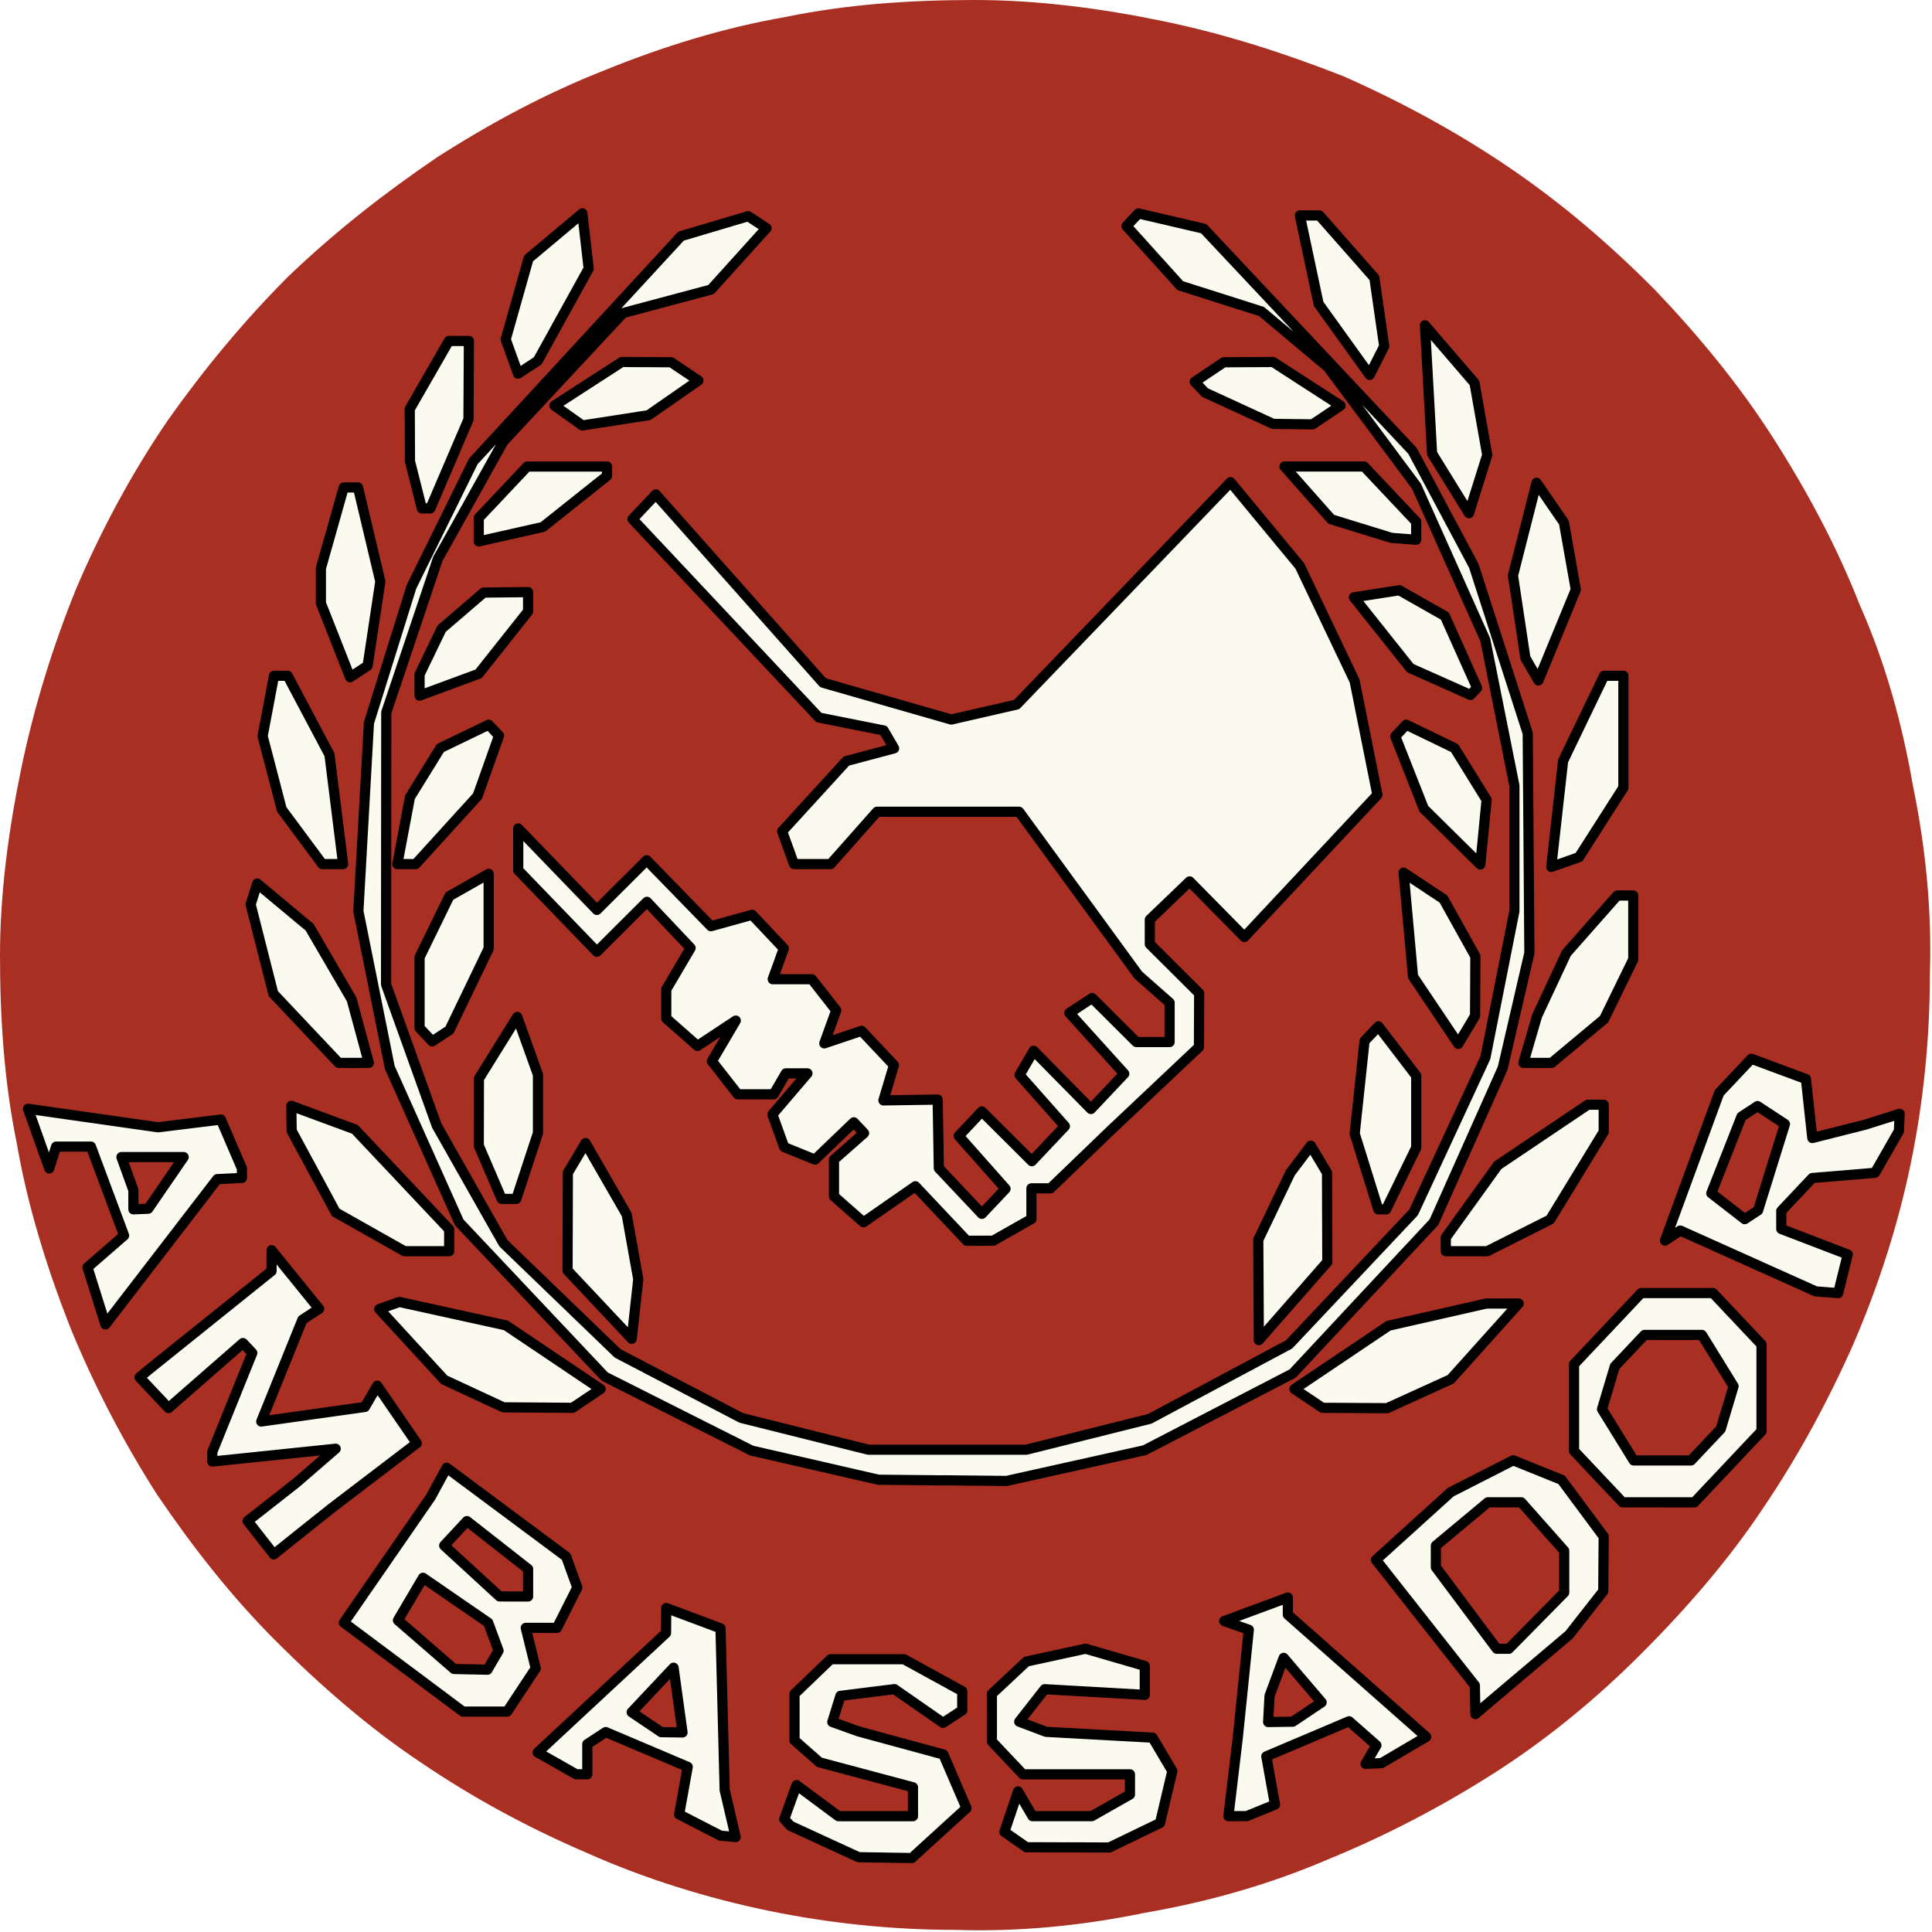
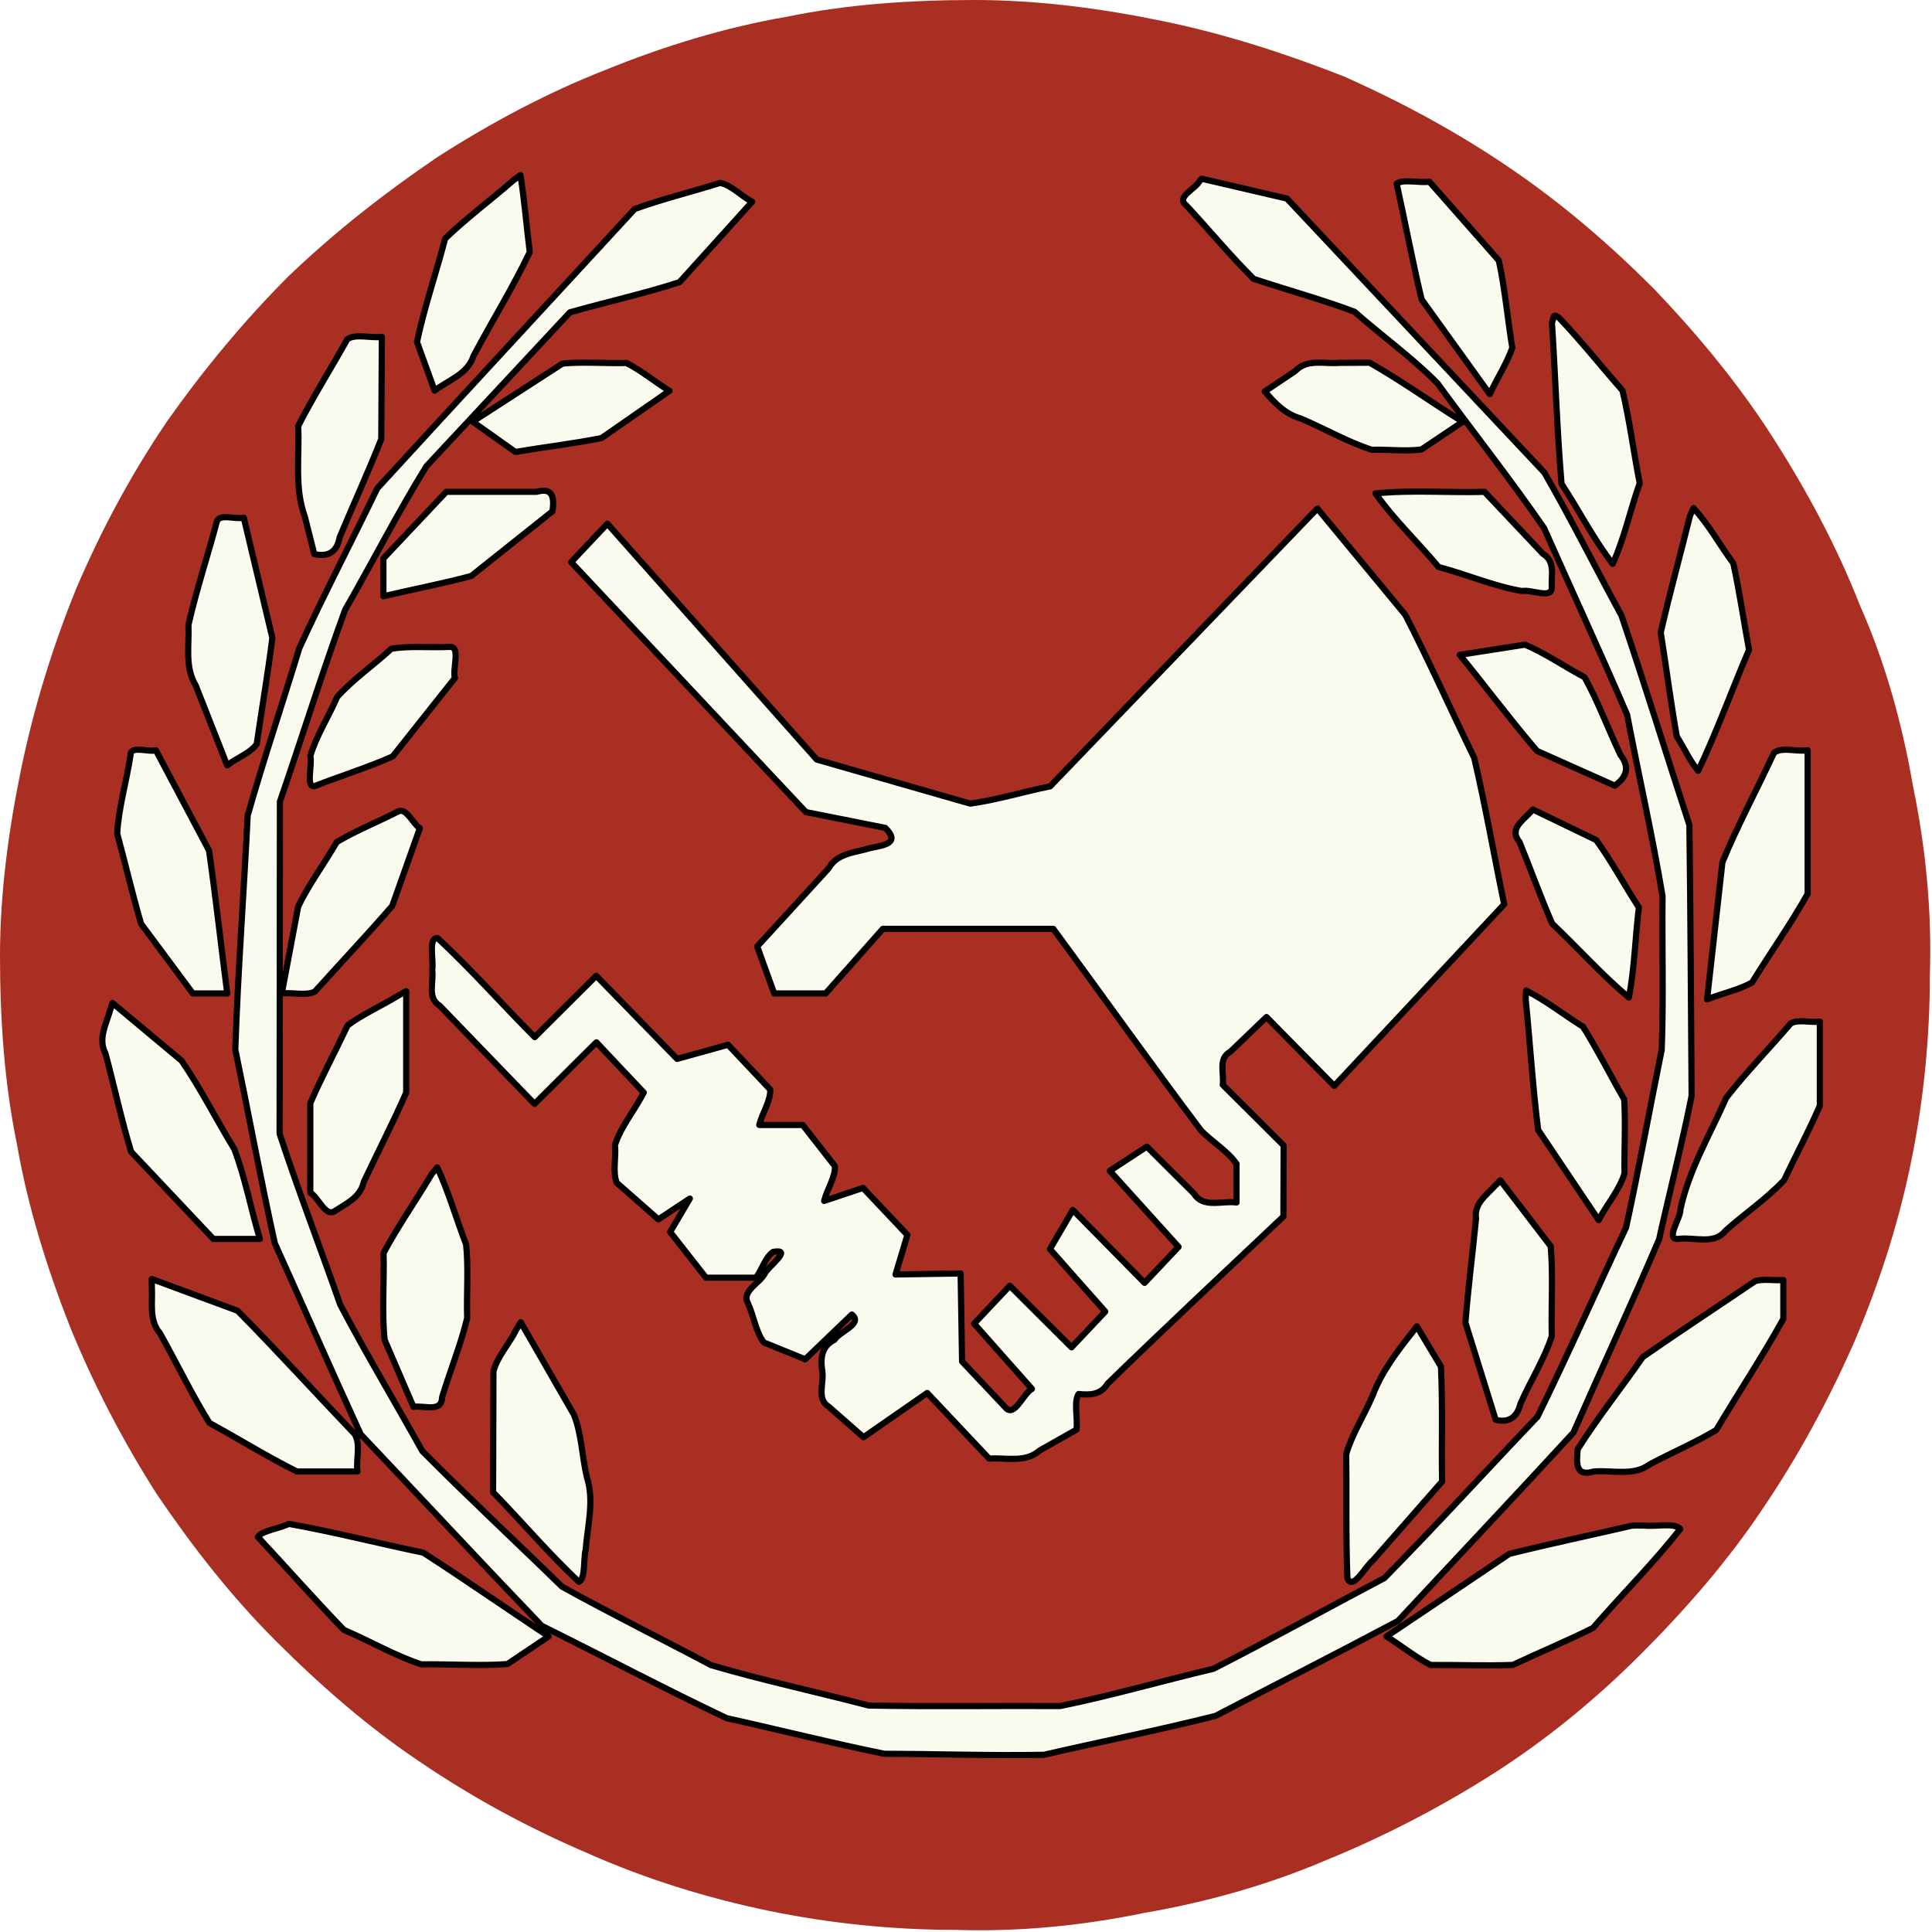
<svg xmlns="http://www.w3.org/2000/svg" version="1.1" width="91" height="91" viewBox="0, 0, 91, 91" xml:space="preserve" fill-rule="evenodd" stroke-linejoin="round" stroke-miterlimit="2" style="clip-rule:evenodd;">
  <filter height="150%" id="dropshadow">
    <feGaussianBlur stdDeviation="2" in="SourceAlpha" />
    <feOffset dx="0" dy="0" result="offsetblur" />
    <feMerge>
      <feMergeNode />
      <feMergeNode in="SourceGraphic" />
    </feMerge>
  </filter>
  <path d="M7.4 70.4 C5.8 67.9 4.4 65.2 3.3 62.5 C2.2 59.7 1.3 56.8 0.8 53.9 C0.2 51 -0 48 0 45 C0 42.1 0.4 39.1 1 36.2 C1.6 33.3 2.5 30.4 3.6 27.7 C4.8 24.9 6.2 22.3 7.9 19.8 C9.6 17.4 11.5 15.1 13.6 13 C15.8 10.9 18.1 9.1 20.6 7.4 C23.1 5.8 25.7 4.4 28.5 3.3 C31.2 2.2 34.1 1.3 37 0.8 C39.9 0.2 42.9 -0 45.9 0 C48.9 0 51.9 0.4 54.8 1 C57.7 1.6 60.5 2.5 63.3 3.6 C66 4.8 68.6 6.2 71.1 7.9 C73.6 9.6 75.8 11.5 77.9 13.6 C80 15.8 81.9 18.1 83.5 20.6 C85.1 23.1 86.5 25.7 87.6 28.5 C88.8 31.2 89.6 34.1 90.1 37 C90.7 39.9 91 42.9 90.9 45.9 C90.9 48.9 90.6 51.9 90 54.8 C89.4 57.7 88.5 60.5 87.3 63.3 C86.1 66 84.7 68.6 83 71.1 C81.4 73.5 79.4 75.8 77.3 77.9 C75.2 80 72.9 81.9 70.4 83.5 C67.9 85.1 65.2 86.5 62.5 87.6 C59.7 88.8 56.8 89.6 53.9 90.1 C51 90.7 48 91 45 90.9 C42.1 90.9 39.1 90.6 36.2 90 C33.3 89.4 30.4 88.5 27.7 87.3 C24.9 86.1 22.3 84.7 19.8 83 C17.4 81.4 15.1 79.4 13 77.3 C10.9 75.2 9.1 72.9 7.4 70.4 z" fill-rule="nonzero" style="fill:#A92F23;" />
-   <path style="fill:#fafaee;fill-opacity:1;stroke:#000000;stroke-width:0.479;stroke-opacity:1" d="m 41.696,87.496 -1.252,-0.019 -1.605,-0.738 -1.605,-0.738 -0.148,-0.157 -0.148,-0.157 0.29,-0.803 0.29,-0.803 0.986,0.732 0.986,0.732 h 1.756 1.756 V 84.864 84.183 L 40.799,83.595 38.598,83.008 38.01,82.491 37.423,81.974 v -1.095 -1.095 l 0.85,-0.816 0.85,-0.816 h 1.729 1.729 l 1.371,0.752 1.371,0.752 v 0.451 0.451 l -0.452,0.296 -0.452,0.296 -1.145,-0.795 -1.145,-0.795 -1.272,0.159 -1.272,0.159 -0.191,0.616 -0.191,0.616 0.62,0.222 0.62,0.222 1.996,0.542 1.996,0.542 0.544,1.265 0.544,1.265 -1.287,1.174 -1.287,1.174 -1.252,-0.019 z m 8.602,-0.481 -1.953,-0.007 -0.518,-0.362 -0.518,-0.362 0.321,-0.953 0.321,-0.953 0.34,0.583 0.34,0.583 h 1.397 1.397 l 0.899,-0.51 0.899,-0.51 V 84.049 83.573 H 50.702 48.179 L 47.449,82.799 46.719,82.025 V 80.904 79.784 l 0.813,-0.761 0.813,-0.761 1.394,-0.303 1.394,-0.303 1.394,0.406 1.394,0.406 v 0.681 0.681 l -2.358,-0.133 -2.358,-0.133 -0.599,0.765 -0.599,0.765 0.633,0.239 0.633,0.239 2.508,0.137 2.508,0.137 0.465,0.786 0.465,0.786 -0.29,1.224 -0.29,1.224 -1.195,0.577 -1.195,0.577 -1.953,-0.007 z m -16.004,-0.519 -0.357,-0.033 -0.974,-0.501 -0.974,-0.501 0.202,-1.12 0.202,-1.12 -1.931,-0.819 -1.931,-0.819 -0.434,0.284 -0.434,0.284 v 0.71 0.71 h -0.263 -0.263 l -0.906,-0.514 -0.906,-0.514 3.023,-2.812 3.023,-2.812 0.005,-0.59 0.005,-0.59 1.278,0.478 1.278,0.478 0.098,3.808 0.098,3.808 0.259,1.109 0.259,1.109 -0.357,-0.033 z m -2.646,-4.902 0.5,0.007 -0.211,-1.525 -0.211,-1.525 -0.987,1.049 -0.987,1.049 0.697,0.469 0.697,0.469 0.5,0.007 z m 26.645,3.95 h -0.432 l 0.22,-1.848 0.22,-1.848 0.26,-2.542 0.26,-2.542 -0.579,-0.205 -0.579,-0.205 1.498,-0.554 1.498,-0.554 v 0.403 0.403 l 3.258,2.878 3.258,2.878 -1.051,0.619 -1.051,0.619 -0.376,0.017 -0.376,0.017 0.255,-0.437 0.255,-0.437 -0.643,-0.566 -0.643,-0.566 -1.95,0.827 -1.95,0.827 0.205,1.136 0.205,1.136 -0.666,0.271 -0.666,0.271 H 58.294 Z m 2.019,-4.443 0.581,-0.007 0.679,-0.455 0.679,-0.455 -0.894,-1.048 -0.894,-1.048 -0.333,0.895 -0.333,0.895 -0.033,0.616 -0.033,0.616 0.581,-0.007 z M 22.847,80.617 h -1.045 l -2.803,-2.094 -2.803,-2.094 2.045,-2.957 2.045,-2.957 0.376,-0.691 0.376,-0.691 2.814,2.093 2.814,2.093 0.263,0.728 0.263,0.728 -0.479,0.95 -0.479,0.95 h -0.735 -0.735 l 0.235,0.954 0.235,0.954 -0.672,1.017 -0.672,1.017 z m -0.673,-1.989 0.786,0.018 0.261,-0.448 0.261,-0.448 -0.244,-0.66 -0.244,-0.66 -1.535,-1.057 -1.535,-1.057 -0.59,1.001 -0.59,1.001 1.322,1.147 1.322,1.147 0.786,0.018 z m 2.029,-3.432 h 0.671 v -0.647 -0.647 l -1.44,-1.129 -1.44,-1.129 -0.536,0.577 -0.536,0.577 1.304,1.198 1.304,1.198 z m 47.497,3.671 -2.208,1.869 -0.012,-0.675 -0.012,-0.675 -2.33,-2.957 -2.33,-2.957 1.761,-1.595 1.761,-1.595 1.472,-0.75 1.472,-0.75 1.14,0.46 1.14,0.46 0.991,1.335 0.991,1.335 -0.01,1.289 -0.01,1.289 -0.803,1.024 -0.803,1.024 -2.208,1.869 z m -0.916,-1.207 h 0.284 l 1.304,-1.324 1.304,-1.324 v -0.985 -0.985 l -1.011,-1.141 -1.011,-1.141 h -0.786 -0.786 l -1.225,1.021 -1.225,1.021 v 0.509 0.509 l 1.433,1.919 1.433,1.919 z m -56.511,-5.55 -1.378,1.103 -0.616,-0.786 -0.616,-0.786 1.144,-0.897 1.144,-0.897 0.93,-0.805 0.93,-0.805 -2.905,0.302 -2.905,0.302 v -0.23 -0.23 l 0.941,-2.328 0.941,-2.328 -0.22,-0.233 -0.22,-0.233 -1.753,1.532 -1.753,1.532 -0.683,-0.724 -0.683,-0.724 0.205,-0.171 0.205,-0.171 2.905,-2.333 2.905,-2.333 v -0.491 -0.491 l 1.12,1.381 1.12,1.381 -0.394,0.258 -0.394,0.258 -0.969,2.396 -0.969,2.396 2.441,-0.343 2.441,-0.343 0.291,-0.5 0.291,-0.5 0.931,1.355 0.931,1.355 -1.991,1.518 -1.991,1.518 z m 63.843,-1.349 H 76.422 L 75.281,69.551 74.14,68.342 v -2.043 -2.043 l 1.58,-1.675 1.58,-1.675 h 1.694 1.694 l 1.141,1.21 1.141,1.21 v 2.043 2.043 l -1.58,1.675 -1.58,1.675 z m 0.185,-1.971 h 1.35 l 0.7,-0.742 0.7,-0.742 0.301,-1.007 0.301,-1.007 -0.746,-1.208 -0.746,-1.208 H 78.81 77.46 l -0.7,0.742 -0.7,0.742 -0.301,1.007 -0.301,1.007 0.746,1.208 0.746,1.208 z m -33.906,0.938 -3.021,-0.031 -2.988,-0.687 -2.988,-0.687 -3.459,-1.742 -3.459,-1.742 -3.426,-3.632 -3.426,-3.632 -1.635,-3.65 -1.635,-3.65 -0.739,-3.679 -0.739,-3.679 0.249,-4.435 0.249,-4.435 1.001,-3.203 1.001,-3.203 1.458,-2.957 1.458,-2.957 4.89,-5.302 4.89,-5.302 1.583,-0.47 1.583,-0.47 0.43,0.282 0.43,0.282 -1.306,1.446 -1.306,1.446 -2.071,0.553 -2.071,0.553 -2.82,3.025 -2.82,3.025 -1.543,2.766 -1.543,2.766 -1.214,3.615 -1.214,3.615 -0.005,6.406 -0.005,6.406 1.193,3.322 1.193,3.322 1.57,2.772 1.57,2.772 2.692,2.595 2.692,2.595 2.91,1.519 2.91,1.519 2.996,0.749 2.996,0.749 h 3.718 3.718 l 2.906,-0.727 2.906,-0.727 3.281,-1.752 3.281,-1.752 2.933,-3.11 2.933,-3.11 1.691,-3.644 1.691,-3.644 0.683,-3.45 0.683,-3.45 v -2.957 -2.957 l -0.686,-3.435 -0.686,-3.435 -1.619,-3.614 -1.619,-3.614 -2.088,-2.806 -2.088,-2.806 -1.563,-1.311 -1.563,-1.311 -1.913,-0.608 -1.913,-0.608 -1.267,-1.403 -1.267,-1.403 0.281,-0.298 0.281,-0.298 1.538,0.358 1.538,0.358 4.917,5.233 4.917,5.233 1.445,2.71 1.445,2.71 1.269,3.942 1.269,3.942 0.039,5.174 0.039,5.174 -0.628,2.71 -0.628,2.71 -1.619,3.629 -1.619,3.629 -3.327,3.565 -3.327,3.565 -3.486,1.806 -3.486,1.806 -3.253,0.724 -3.253,0.724 -3.021,-0.031 z m -19.056,-3.429 -1.627,-0.012 -1.394,-0.648 -1.394,-0.648 -1.531,-1.666 -1.531,-1.666 0.475,-0.168 0.475,-0.168 2.509,0.552 2.509,0.552 2.229,1.499 2.229,1.499 -0.66,0.443 -0.66,0.443 z m 38.475,0.019 -1.525,-0.007 -0.66,-0.443 -0.66,-0.443 2.216,-1.49 2.216,-1.49 2.301,-0.523 2.301,-0.523 h 0.765 0.765 l -1.602,1.784 -1.602,1.784 -1.496,0.68 -1.496,0.68 -1.525,-0.007 z m -33.905,-4.661 -0.154,1.401 -1.511,-1.607 -1.511,-1.607 0.007,-2.303 0.007,-2.303 0.417,-0.699 0.417,-0.699 0.969,1.684 0.969,1.684 0.272,1.524 0.272,1.524 z m 30.998,-0.375 -1.614,1.841 -0.013,-2.365 -0.013,-2.365 0.755,-1.577 0.755,-1.577 0.482,-0.639 0.482,-0.639 0.382,0.639 0.382,0.639 0.007,2.102 0.007,2.102 -1.614,1.841 z M 7.6,58.961 4.966,62.382 4.543,61.037 4.121,59.693 l 0.862,-0.749 0.862,-0.749 -0.781,-2.094 -0.781,-2.094 H 3.463 2.643 l -0.162,0.514 -0.162,0.514 -0.5,-1.405 -0.5,-1.405 3.063,0.436 3.063,0.436 1.48,-0.182 1.48,-0.182 0.495,1.152 0.495,1.152 v 0.223 0.223 l -0.581,0.028 -0.581,0.028 z m -0.968,-2.014 0.349,-0.015 0.835,-1.216 0.835,-1.216 H 7.185 5.719 l 0.282,0.779 0.282,0.779 v 0.452 0.452 l 0.349,-0.015 z m 79.422,3.919 -0.527,-0.039 -3.192,-1.433 -3.192,-1.433 -0.36,0.236 -0.36,0.236 1.277,-3.48 1.277,-3.48 0.757,-0.802 0.757,-0.802 1.285,0.477 1.285,0.477 0.151,1.39 0.151,1.39 1.243,-0.314 1.243,-0.314 0.813,-0.256 0.813,-0.256 -0.016,0.403 -0.016,0.403 -0.564,0.986 -0.564,0.986 -0.581,0.049 -0.581,0.049 -0.896,0.074 -0.896,0.074 -0.73,0.774 -0.73,0.774 v 0.426 0.426 l 1.565,0.6 1.565,0.6 -0.225,0.91 -0.225,0.91 -0.527,-0.039 z m -3.561,-3.648 0.314,-0.206 0.633,-2.034 0.633,-2.034 -0.645,-0.423 -0.645,-0.423 -0.378,0.248 -0.378,0.248 -0.711,1.805 -0.711,1.805 0.787,0.61 0.787,0.61 z m -62.389,1.716 h -1.053 l -1.619,-0.914 -1.619,-0.914 -1.038,-1.92 -1.038,-1.92 -0.008,-0.59 -0.008,-0.59 1.498,0.554 1.498,0.554 2.22,2.354 2.22,2.354 v 0.516 0.516 z m 48.97,0 h -0.975 v -0.323 -0.323 l 1.223,-1.7 1.223,-1.7 2.122,-1.427 2.122,-1.427 h 0.374 0.374 v 0.641 0.641 l -1.262,2.064 -1.262,2.064 -1.48,0.745 -1.48,0.745 z M 46.158,58.441 H 45.536 L 44.325,57.158 43.115,55.875 41.894,56.723 40.672,57.572 39.977,56.961 39.282,56.349 v -0.865 -0.865 l 0.708,-0.623 0.708,-0.623 -0.241,-0.255 -0.241,-0.255 -0.915,0.878 -0.915,0.878 -0.725,-0.295 -0.725,-0.295 -0.278,-0.769 -0.278,-0.769 0.826,-0.967 0.826,-0.967 h -0.509 -0.509 l -0.287,0.493 -0.287,0.493 h -0.845 -0.845 l -0.61,-0.779 -0.61,-0.779 0.563,-0.957 0.563,-0.957 -0.902,0.597 -0.902,0.597 -0.735,-0.647 -0.735,-0.647 v -0.686 -0.686 l 0.573,-0.973 0.573,-0.973 -1.027,-1.088 -1.027,-1.088 -1.18,1.176 -1.18,1.176 -1.852,-1.918 -1.852,-1.918 V 40.008 39.022 l 1.852,1.918 1.852,1.918 1.174,-1.17 1.174,-1.17 1.512,1.554 1.512,1.554 0.97,-0.269 0.97,-0.269 0.747,0.792 0.747,0.792 -0.262,0.725 -0.262,0.725 h 0.922 0.922 l 0.574,0.733 0.574,0.733 -0.281,0.778 -0.281,0.778 0.878,-0.295 0.878,-0.295 0.762,0.808 0.762,0.808 -0.248,0.83 -0.248,0.83 1.278,-0.019 1.278,-0.019 0.027,1.616 0.027,1.616 1.014,1.075 1.014,1.075 0.557,-0.59 0.557,-0.59 -1.103,-1.245 -1.103,-1.245 0.545,-0.578 0.545,-0.578 1.178,1.173 1.178,1.173 0.778,-0.824 0.778,-0.824 -1.068,-1.206 -1.068,-1.206 0.332,-0.57 0.332,-0.57 1.35,1.371 1.35,1.371 0.784,-0.831 0.784,-0.831 -1.293,-1.431 -1.293,-1.431 0.537,-0.352 0.537,-0.352 1.041,1.037 1.041,1.037 h 0.783 0.783 V 48.153 47.227 l -0.737,-0.649 -0.737,-0.649 -2.807,-3.847 -2.807,-3.847 h -3.347 -3.347 l -1.092,1.232 -1.092,1.232 h -0.863 -0.863 l -0.279,-0.772 -0.279,-0.772 1.512,-1.654 1.512,-1.654 1.125,-0.299 1.125,-0.299 -0.246,-0.422 -0.246,-0.422 -1.526,-0.304 -1.526,-0.304 -4.389,-4.673 -4.389,-4.673 0.549,-0.582 0.549,-0.582 3.938,4.435 3.938,4.435 3.02,0.867 3.02,0.867 1.54,-0.353 1.54,-0.353 5.037,-5.237 5.037,-5.237 1.63,1.971 1.63,1.971 1.292,2.71 1.292,2.71 0.537,2.683 0.537,2.683 -3.133,3.347 -3.133,3.347 -1.289,-1.309 -1.289,-1.309 -0.938,0.9 -0.938,0.9 v 0.577 0.577 l 1.162,1.157 1.162,1.157 -0.005,1.269 -0.005,1.269 -2.089,1.971 -2.089,1.971 -1.407,1.355 -1.407,1.355 h -0.449 -0.449 v 0.722 0.722 l -0.899,0.51 -0.899,0.51 z m 18.944,-1.478 h -0.184 l -0.555,-1.783 -0.555,-1.783 0.232,-2.183 0.232,-2.183 0.327,-0.345 0.327,-0.345 0.89,1.163 0.89,1.163 v 1.695 1.695 l -0.709,1.454 -0.709,1.454 z M 23.974,56.47 h -0.345 l -0.539,-1.255 -0.539,-1.255 0.003,-1.578 0.003,-1.578 0.903,-1.453 0.903,-1.453 0.488,1.361 0.488,1.361 v 1.373 1.373 l -0.51,1.552 -0.51,1.552 z m -7.312,-6.406 h -0.711 l -1.539,-1.631 -1.539,-1.631 -0.534,-2.101 -0.534,-2.101 0.155,-0.492 0.155,-0.492 1.234,1.029 1.234,1.029 0.99,1.699 0.99,1.699 0.405,1.496 0.405,1.496 z m 55.758,0 h -0.666 l 0.323,-1.109 0.323,-1.109 0.691,-1.478 0.691,-1.478 1.196,-1.355 1.196,-1.355 h 0.378 0.378 v 1.503 1.503 l -0.688,1.41 -0.688,1.41 -1.234,1.029 -1.234,1.029 z m -51.657,-1.279 -0.407,0.266 -0.297,-0.315 -0.297,-0.315 v -1.667 -1.667 l 0.702,-1.439 0.702,-1.439 0.925,-0.525 0.925,-0.525 v 1.762 1.762 l -0.923,1.918 -0.923,1.918 z m 48.32,-0.277 -0.395,0.662 -1.066,-1.587 -1.066,-1.587 -0.222,-2.447 -0.222,-2.447 0.939,0.622 0.939,0.622 0.751,1.349 0.751,1.349 -0.007,1.402 -0.007,1.402 -0.395,0.662 z M 15.673,40.7 H 15.182 L 14.225,39.411 13.269,38.122 12.82,36.397 12.37,34.672 12.638,33.251 12.906,31.83 h 0.321 0.321 l 0.985,1.858 0.985,1.858 0.322,2.577 0.322,2.577 z m 3.475,0 h -0.432 l 0.297,-1.576 0.297,-1.576 0.715,-1.157 0.715,-1.157 1.139,-0.55 1.139,-0.55 0.243,0.258 0.243,0.258 -0.506,1.424 -0.506,1.424 -1.457,1.602 -1.457,1.602 z m 50.725,-1.503 -0.148,1.524 -1.33,-1.313 -1.33,-1.313 -0.673,-1.707 -0.673,-1.707 0.258,-0.273 0.258,-0.273 1.139,0.55 1.139,0.55 0.754,1.22 0.754,1.22 z m 3.846,1.408 -0.653,0.228 0.279,-2.497 0.279,-2.497 0.965,-2.005 0.965,-2.005 h 0.455 0.455 v 2.637 2.637 l -1.046,1.636 -1.046,1.636 z M 21.152,32.251 19.762,32.765 V 32.265 31.765 l 0.519,-1.076 0.519,-1.076 0.991,-0.851 0.991,-0.851 1.046,-0.011 1.046,-0.011 v 0.455 0.455 l -1.166,1.47 -1.166,1.47 z m 48.264,0.317 -0.156,0.165 -1.417,-0.632 -1.417,-0.632 -1.327,-1.667 -1.327,-1.667 1.07,-0.167 1.07,-0.167 1.072,0.608 1.072,0.608 0.758,1.693 0.758,1.693 z M 16.902,31.63 16.489,31.901 15.802,30.157 15.114,28.412 v -0.821 -0.821 l 0.538,-1.905 0.538,-1.905 h 0.336 0.336 l 0.526,2.214 0.526,2.214 -0.299,1.985 -0.299,1.985 z m 56.441,-1.72 -0.88,2.139 -0.307,-0.526 -0.307,-0.526 -0.293,-1.945 -0.293,-1.945 0.555,-2.184 0.555,-2.184 0.645,0.936 0.645,0.936 0.28,1.581 0.28,1.581 z m -49.282,-4.748 -1.511,0.34 v -0.554 -0.554 l 1.141,-1.21 1.141,-1.21 h 1.88 1.88 v 0.221 0.221 l -1.511,1.203 -1.511,1.203 z m 42.062,0.217 -0.581,-0.044 -1.42,-0.438 -1.42,-0.438 -1.101,-1.243 -1.101,-1.243 h 1.877 1.877 l 1.225,1.299 1.225,1.299 v 0.426 0.426 z M 20.071,23.946 h -0.201 l -0.28,-1.109 -0.28,-1.109 -0.005,-1.232 -0.005,-1.232 0.921,-1.602 0.921,-1.602 h 0.472 0.472 l -0.01,1.848 -0.01,1.848 -0.897,2.094 -0.897,2.094 h -0.201 z m 49.549,-1.145 -0.431,1.372 -0.868,-1.405 -0.868,-1.405 -0.168,-3.02 -0.168,-3.02 1.167,1.357 1.167,1.357 0.3,1.696 0.3,1.696 z m -40.63,-3.003 -1.56,0.242 -0.659,-0.468 -0.659,-0.468 1.588,-1.027 1.588,-1.027 1.162,0.006 1.162,0.006 0.642,0.431 0.642,0.431 -1.174,0.816 -1.174,0.816 z m 31.904,0.179 -0.93,-0.012 -1.605,-0.738 -1.605,-0.738 -0.24,-0.255 -0.24,-0.255 0.684,-0.458 0.684,-0.458 1.162,-0.006 1.162,-0.006 1.588,1.027 1.588,1.027 -0.659,0.442 -0.659,0.442 -0.93,-0.012 z m -36.029,-2.678 -0.463,0.303 -0.292,-0.807 -0.292,-0.807 0.539,-1.908 0.539,-1.908 1.267,-1.062 1.267,-1.062 0.149,1.302 0.149,1.302 -1.2,2.171 -1.2,2.171 z m 39.992,-0.316 -0.344,0.675 -1.202,-1.671 -1.202,-1.671 -0.442,-2.084 -0.442,-2.084 h 0.461 0.461 l 1.294,1.469 1.294,1.469 0.232,1.611 0.232,1.611 z" id="path21291" />
+   <path style="fill:#fafaee;stroke:#000000;stroke-width:0.291" d="m 24.176,8.496 c -1.056,0.924 -2.216,1.78 -3.209,2.744 -0.424,1.622 -0.985,3.248 -1.326,4.867 0.277,0.764 0.554,1.527 0.83,2.291 0.654,-0.501 1.554,-0.77 1.827,-1.622 0.869,-1.636 1.867,-3.248 2.654,-4.901 -0.152,-1.209 -0.248,-2.425 -0.438,-3.629 -0.113,0.083 -0.225,0.167 -0.338,0.25 z m 32.328,0.025 c -0.185,0.385 -1.141,0.758 -0.632,1.15 1.064,1.144 2.076,2.367 3.173,3.461 1.579,0.53 3.208,0.967 4.756,1.553 1.285,1.135 2.701,2.147 3.901,3.362 1.665,2.283 3.428,4.508 5.028,6.829 1.297,2.931 2.65,5.844 3.91,8.787 0.543,2.85 1.191,5.689 1.668,8.545 -0.026,2.412 0.052,4.835 -0.039,7.24 -0.567,2.788 -1.073,5.596 -1.679,8.371 -1.401,2.964 -2.73,5.978 -4.173,8.914 -2.41,2.524 -4.768,5.117 -7.211,7.597 -2.686,1.416 -5.349,2.894 -8.05,4.272 -2.409,0.568 -4.802,1.266 -7.22,1.755 -3.006,-0.016 -6.021,0.032 -9.022,-0.024 C 38.445,79.683 35.931,79.151 33.489,78.429 31.155,77.189 28.777,76.011 26.471,74.733 24.285,72.6 22.039,70.514 19.892,68.35 18.613,66.047 17.252,63.782 16.026,61.454 15.087,58.767 14.055,56.096 13.17,53.4 c 0.004,-5.214 0.008,-10.428 0.014,-15.642 1.037,-3.008 1.983,-6.056 3.074,-9.04 1.289,-2.243 2.473,-4.561 3.826,-6.757 2.252,-2.416 4.505,-4.833 6.758,-7.248 1.714,-0.488 3.489,-0.877 5.166,-1.424 1.141,-1.262 2.282,-2.524 3.422,-3.787 C 34.919,9.248 34.449,8.708 33.916,8.615 32.582,9.037 31.194,9.372 29.893,9.846 25.856,14.233 21.797,18.605 17.771,23 c -1.211,2.516 -2.514,4.995 -3.673,7.531 -0.798,2.63 -1.683,5.243 -2.432,7.882 -0.182,3.671 -0.458,7.349 -0.584,11.016 0.631,3.041 1.191,6.105 1.863,9.132 1.353,2.995 2.672,6.012 4.043,8.995 2.846,3.004 5.669,6.04 8.531,9.023 2.903,1.439 5.779,2.955 8.699,4.347 2.48,0.55 4.951,1.176 7.436,1.68 2.504,0.006 5.016,0.092 7.515,0.048 2.692,-0.623 5.415,-1.159 8.089,-1.835 2.86,-1.493 5.745,-2.954 8.589,-4.47 2.751,-2.959 5.532,-5.898 8.262,-8.871 1.338,-3.038 2.737,-6.056 4.038,-9.107 0.498,-2.253 1.082,-4.496 1.531,-6.755 C 79.641,47.364 79.631,43.107 79.572,38.859 78.5,35.573 77.481,32.264 76.373,28.992 75.153,26.754 74.01,24.462 72.742,22.259 68.7,17.957 64.657,13.655 60.615,9.352 59.278,9.04 57.94,8.726 56.602,8.418 l -0.069,0.073 z m 9.326,0.34 c 0.384,1.745 0.715,3.514 1.131,5.244 1.071,1.486 2.138,2.974 3.209,4.459 0.337,-0.731 0.803,-1.439 1.062,-2.184 -0.227,-1.363 -0.343,-2.775 -0.635,-4.109 -1.091,-1.237 -2.181,-2.475 -3.271,-3.713 -0.467,0.07 -1.278,-0.138 -1.54,0.098 0.015,0.068 0.029,0.137 0.044,0.205 z m 7.27,6.352 c 0.161,2.522 0.24,5.07 0.451,7.576 0.819,1.245 1.499,2.593 2.41,3.77 0.551,-1.213 0.825,-2.542 1.271,-3.799 -0.284,-1.45 -0.473,-2.945 -0.811,-4.369 -0.997,-1.125 -1.936,-2.322 -2.97,-3.403 -0.305,-0.257 -0.26,-0.053 -0.353,0.225 z m -56.746,0.775 c -0.759,1.362 -1.608,2.701 -2.309,4.08 0.069,1.427 -0.187,2.895 0.313,4.267 0.148,0.588 0.298,1.176 0.445,1.764 0.672,0.15 1.075,-0.112 1.197,-0.796 0.646,-1.543 1.346,-3.075 1.959,-4.624 0.011,-1.605 0.018,-3.211 0.027,-4.816 -0.508,0.083 -1.252,-0.169 -1.633,0.125 z m 10.145,1.135 c -1.413,0.911 -2.823,1.826 -4.234,2.738 0.67,0.475 1.34,0.95 2.01,1.426 1.349,-0.227 2.726,-0.389 4.059,-0.654 1.066,-0.742 2.133,-1.482 3.199,-2.223 -0.682,-0.42 -1.326,-0.959 -2.027,-1.312 -0.997,0.025 -2.028,-0.064 -3.006,0.025 z m 36.582,-0.031 c -0.711,0.06 -1.522,-0.206 -2.07,0.383 -0.479,0.321 -0.958,0.643 -1.437,0.962 0.471,0.554 0.969,1.071 1.691,1.275 1.121,0.469 2.205,1.108 3.349,1.473 0.775,-0.021 1.587,0.084 2.339,-0.015 0.648,-0.434 1.294,-0.87 1.943,-1.303 -1.466,-0.911 -2.896,-1.937 -4.381,-2.783 -0.478,0.003 -0.956,0.005 -1.434,0.008 z m -42.135,6.152 c -0.962,1.021 -1.924,2.041 -2.887,3.061 0,0.594 0,1.187 0,1.781 1.376,-0.327 2.781,-0.591 4.139,-0.957 1.275,-1.014 2.549,-2.03 3.824,-3.045 0.091,-0.647 0.026,-1.138 -0.75,-0.918 -1.417,0 -2.835,0 -4.252,0 l -0.069,0.072 z m 43.842,-0.004 c 0.874,1.239 1.996,2.298 2.969,3.465 1.315,0.349 2.592,0.901 3.928,1.134 0.434,-0.092 1.402,0.394 1.406,-0.163 -0.032,-0.571 0.177,-1.237 -0.411,-1.586 -0.919,-0.975 -1.838,-1.95 -2.759,-2.923 -1.707,0.048 -3.438,-0.097 -5.133,0.074 z m 14.812,1.057 c -0.453,1.832 -0.957,3.661 -1.377,5.496 0.259,1.628 0.47,3.272 0.756,4.891 0.337,0.54 0.603,1.129 1.006,1.625 0.888,-1.859 1.585,-3.81 2.398,-5.705 -0.253,-1.356 -0.45,-2.736 -0.742,-4.076 -0.64,-0.852 -1.146,-1.815 -1.875,-2.594 -0.055,0.121 -0.111,0.242 -0.166,0.363 z m -17.744,-0.143 c -4.13,4.295 -8.26,8.589 -12.391,12.883 -1.256,0.254 -2.515,0.643 -3.768,0.814 -2.409,-0.692 -4.819,-1.384 -7.228,-2.076 -3.288,-3.702 -6.575,-7.404 -9.861,-11.107 -0.568,0.603 -1.137,1.206 -1.705,1.809 3.686,3.924 7.371,7.849 11.057,11.773 1.245,0.248 2.491,0.496 3.736,0.744 0.711,0.7 -0.004,0.812 -0.676,0.943 -0.719,0.229 -1.58,0.226 -1.99,0.964 -1.123,1.225 -2.242,2.454 -3.365,3.679 0.27,0.737 0.537,1.474 0.801,2.213 0.807,0 1.615,0 2.422,0 0.898,-1.015 1.797,-2.029 2.695,-3.043 2.676,0 5.353,0 8.029,0 2.328,3.163 4.605,6.373 6.966,9.506 0.527,0.534 1.257,0.972 1.663,1.559 0,0.608 0,1.216 0,1.824 -0.687,-0.097 -1.575,0.29 -2.007,-0.423 -0.739,-0.736 -1.479,-1.471 -2.217,-2.208 -0.581,0.38 -1.162,0.759 -1.742,1.141 1.078,1.194 2.157,2.387 3.236,3.58 -0.534,0.564 -1.067,1.129 -1.6,1.695 -1.128,-1.144 -2.255,-2.288 -3.381,-3.434 -0.36,0.614 -0.718,1.229 -1.076,1.844 0.866,0.984 1.736,1.963 2.605,2.943 -0.529,0.561 -1.058,1.123 -1.588,1.684 -0.969,-0.967 -1.939,-1.932 -2.908,-2.898 -0.559,0.595 -1.12,1.188 -1.68,1.783 0.906,1.026 1.816,2.048 2.723,3.074 -0.413,0.217 -0.827,1.365 -1.241,0.881 -0.684,-0.725 -1.367,-1.449 -2.05,-2.174 -0.022,-1.382 -0.046,-2.763 -0.068,-4.145 -1.022,0.016 -2.044,0.03 -3.066,0.047 0.185,-0.621 0.373,-1.241 0.559,-1.861 -0.697,-0.739 -1.393,-1.478 -2.092,-2.215 -0.61,0.204 -1.22,0.409 -1.83,0.613 0.132,-0.541 0.539,-1.127 0.507,-1.641 -0.506,-0.645 -1.009,-1.293 -1.516,-1.937 -0.682,0 -1.363,0 -2.045,0 0.131,-0.55 0.554,-1.159 0.512,-1.673 -0.661,-0.702 -1.322,-1.404 -1.985,-2.105 -0.799,0.223 -1.599,0.443 -2.398,0.666 -1.269,-1.305 -2.537,-2.611 -3.809,-3.914 -0.966,0.963 -1.933,1.925 -2.898,2.889 -1.532,-1.541 -2.983,-3.184 -4.569,-4.66 -0.471,-0.06 -0.176,1.066 -0.26,1.496 0.087,0.571 -0.254,1.315 0.348,1.678 1.49,1.544 2.981,3.087 4.472,4.63 0.973,-0.965 1.944,-1.933 2.914,-2.9 0.743,0.789 1.487,1.577 2.23,2.365 -0.421,0.832 -1.075,1.6 -1.355,2.469 0.064,0.577 -0.124,1.268 0.084,1.781 0.654,0.575 1.307,1.15 1.961,1.725 0.495,-0.327 0.988,-0.655 1.482,-0.982 -0.309,0.525 -0.616,1.051 -0.928,1.574 0.563,0.718 1.124,1.437 1.688,2.154 0.784,0 1.568,0 2.352,0 0.289,-0.377 0.447,-0.976 0.813,-1.217 0.95,-0.161 -0.189,0.642 -0.391,1.011 -0.234,0.473 -1.107,0.831 -0.801,1.401 0.277,0.592 0.372,1.358 0.749,1.854 0.651,0.263 1.3,0.53 1.951,0.794 0.731,-0.704 1.463,-1.405 2.195,-2.107 0.555,0.434 -0.571,0.79 -0.813,1.188 -0.591,0.296 -0.672,0.823 -0.584,1.427 0.116,0.568 -0.288,1.371 0.309,1.722 0.547,0.48 1.092,0.962 1.64,1.441 1,-0.695 2,-1.389 3,-2.084 0.973,1.03 1.944,2.061 2.916,3.092 0.811,-0.057 1.707,0.213 2.376,-0.379 0.58,-0.328 1.158,-0.659 1.739,-0.985 0.07,-0.523 -0.139,-1.325 0.1,-1.68 0.544,0.057 1.055,0.035 1.365,-0.486 2.731,-2.655 5.512,-5.257 8.281,-7.873 0.003,-1.115 0.009,-2.23 0.012,-3.346 -0.956,-0.954 -1.912,-1.907 -2.869,-2.859 0.077,-0.538 -0.238,-1.243 0.361,-1.559 0.567,-0.544 1.133,-1.088 1.7,-1.632 1.063,1.082 2.128,2.162 3.191,3.244 2.667,-2.853 5.336,-5.703 8.004,-8.555 -0.477,-2.297 -0.879,-4.619 -1.412,-6.899 -1.092,-2.239 -2.109,-4.524 -3.245,-6.735 -1.382,-1.668 -2.759,-3.339 -4.141,-5.007 -0.064,0.067 -0.129,0.134 -0.193,0.201 z m -51.641,0.41 c -0.434,1.626 -0.969,3.239 -1.34,4.873 0.045,0.966 -0.183,1.984 0.348,2.858 0.494,1.252 0.987,2.504 1.478,3.757 0.434,-0.355 1.089,-0.568 1.391,-1.01 0.24,-1.666 0.529,-3.332 0.736,-4.998 -0.45,-1.887 -0.895,-3.775 -1.346,-5.662 -0.367,0.101 -1.134,-0.21 -1.268,0.182 z m 61.609,5.801 c -1.023,0.158 -2.046,0.318 -3.068,0.479 1.219,1.5 2.39,3.063 3.639,4.525 1.221,0.545 2.441,1.09 3.662,1.635 0.572,-0.402 0.716,-0.875 0.267,-1.45 -0.576,-1.207 -1.051,-2.51 -1.691,-3.658 -0.939,-0.488 -1.853,-1.139 -2.809,-1.531 z M 21.178,30.469 c -0.907,0.049 -1.873,-0.059 -2.744,0.088 -0.832,0.772 -1.807,1.438 -2.555,2.274 -0.396,0.931 -0.982,1.82 -1.263,2.778 0.106,0.412 -0.224,1.452 0.187,1.424 1.222,-0.479 2.506,-0.875 3.691,-1.403 0.978,-1.233 1.956,-2.466 2.936,-3.697 -0.136,-0.393 0.29,-1.504 -0.252,-1.463 z M 6.152,35.541 c -0.185,1.238 -0.561,2.482 -0.633,3.716 0.381,1.414 0.716,2.85 1.125,4.251 0.813,1.095 1.625,2.191 2.439,3.285 0.54,0 1.081,0 1.621,0 C 10.413,44.551 10.164,42.295 9.846,40.061 9.011,38.486 8.176,36.912 7.342,35.338 7.034,35.446 6.152,35.101 6.152,35.541 Z m 77.393,-0.061 c -0.789,1.716 -1.705,3.396 -2.417,5.133 -0.243,2.154 -0.481,4.308 -0.723,6.461 0.693,-0.282 1.482,-0.439 2.117,-0.795 0.86,-1.396 1.826,-2.76 2.621,-4.176 0,-2.255 0,-4.51 0,-6.766 -0.49,0.092 -1.265,-0.188 -1.598,0.143 z m -64.766,2.729 c -0.963,0.495 -2.001,0.906 -2.918,1.453 -0.587,1.021 -1.312,1.987 -1.817,3.04 -0.256,1.364 -0.516,2.727 -0.771,4.091 0.504,-0.059 1.112,0.117 1.553,-0.082 1.21,-1.35 2.465,-2.673 3.648,-4.039 0.433,-1.221 0.868,-2.441 1.301,-3.662 -0.324,-0.205 -0.617,-0.952 -0.996,-0.801 z m 53.299,0.053 c -0.397,0.424 -1.004,0.806 -0.502,1.403 0.518,1.276 0.986,2.584 1.534,3.839 1.216,1.146 2.331,2.41 3.611,3.48 0.273,-1.394 0.296,-2.83 0.473,-4.24 -0.681,-1.047 -1.284,-2.178 -2.01,-3.176 -0.993,-0.48 -1.987,-0.96 -2.98,-1.439 l -0.069,0.073 z m -0.217,8.799 c 0.206,2.049 0.332,4.13 0.588,6.16 0.951,1.416 1.904,2.83 2.852,4.248 0.375,-0.741 0.986,-1.418 1.215,-2.2 -0.016,-1.159 0.057,-2.341 -0.014,-3.486 -0.653,-1.133 -1.248,-2.32 -1.936,-3.42 -0.902,-0.557 -1.737,-1.233 -2.686,-1.707 -0.006,0.135 -0.013,0.27 -0.02,0.404 z M 18.76,46.893 c -0.782,0.479 -1.661,0.87 -2.385,1.402 -0.578,1.224 -1.225,2.432 -1.76,3.666 0,1.406 0,2.811 0,4.217 0.383,0.22 0.687,1.107 1.121,0.887 0.568,-0.372 1.234,-0.66 1.396,-1.388 0.66,-1.406 1.382,-2.799 2.001,-4.215 10e-7,-1.593 0,-3.186 0,-4.779 -0.124,0.07 -0.249,0.141 -0.373,0.211 z M 5.184,47.598 c -0.197,0.673 -0.575,1.341 -0.214,2.03 0.413,1.534 0.747,3.112 1.206,4.62 1.292,1.37 2.583,2.74 3.875,4.109 0.73,0 1.46,0 2.189,0 C 11.818,56.952 11.553,55.48 11.032,54.114 10.19,52.742 9.458,51.278 8.552,49.959 7.466,49.053 6.38,48.147 5.295,47.24 c -0.037,0.119 -0.074,0.238 -0.111,0.357 z m 79.164,0.605 c -1,1.174 -2.093,2.287 -3.037,3.499 -0.764,1.734 -1.754,3.383 -2.16,5.252 0.025,0.422 -0.741,1.438 -0.107,1.403 0.746,-0.11 1.68,0.297 2.221,-0.379 0.905,-0.813 1.951,-1.516 2.771,-2.394 0.551,-1.17 1.172,-2.324 1.681,-3.504 0,-1.32 0,-2.641 0,-3.961 -0.434,0.061 -1.003,-0.12 -1.369,0.084 z m -64.014,7.096 c -0.742,1.244 -1.591,2.457 -2.268,3.721 0.04,1.359 -0.088,2.751 0.051,4.09 0.453,1.053 0.903,2.107 1.359,3.158 0.493,-0.091 1.329,0.291 1.348,-0.457 0.375,-1.245 0.879,-2.468 1.18,-3.725 -0.035,-1.153 0.068,-2.33 -0.049,-3.469 -0.466,-1.205 -0.813,-2.461 -1.361,-3.63 -0.087,0.104 -0.173,0.208 -0.26,0.312 z m 50.127,0.506 c -0.427,0.479 -1.046,0.871 -0.938,1.597 -0.158,1.631 -0.375,3.268 -0.499,4.896 0.476,1.527 0.951,3.053 1.426,4.58 0.647,0.154 1.012,-0.142 1.17,-0.77 0.465,-1.063 1.12,-2.083 1.471,-3.172 -0.034,-1.407 0.068,-2.859 -0.051,-4.238 -0.793,-1.034 -1.584,-2.07 -2.375,-3.105 -0.068,0.071 -0.135,0.142 -0.203,0.213 z M 7.152,60.607 c 0.047,0.751 -0.15,1.565 0.382,2.19 0.786,1.399 1.493,2.873 2.329,4.224 1.379,0.751 2.729,1.594 4.123,2.289 0.951,0 1.901,0 2.852,0 -0.082,-0.575 0.169,-1.282 -0.137,-1.768 -1.842,-1.927 -3.644,-3.917 -5.511,-5.804 -1.347,-0.498 -2.695,-0.995 -4.041,-1.496 0.001,0.122 0.003,0.243 0.004,0.365 z M 82.684,60.334 c -1.765,1.198 -3.557,2.368 -5.305,3.584 -1.006,1.454 -2.14,2.866 -3.068,4.346 -0.059,0.658 -0.107,1.305 0.75,1.047 0.891,-0.078 1.877,0.239 2.649,-0.342 1.033,-0.55 2.14,-1.019 3.131,-1.615 1.038,-1.748 2.177,-3.467 3.156,-5.23 0,-0.611 0,-1.221 0,-1.832 -0.431,0.03 -0.905,-0.06 -1.312,0.043 z m -58.375,2.309 c -0.319,0.662 -0.893,1.252 -1.067,1.954 -0.005,1.896 -0.011,3.793 -0.017,5.689 1.358,1.394 2.624,2.891 4.041,4.221 0.323,-0.162 0.205,-1.071 0.32,-1.517 0.089,-1.142 0.415,-2.292 0.055,-3.419 -0.23,-0.969 -0.242,-2.016 -0.608,-2.936 -0.836,-1.451 -1.67,-2.904 -2.506,-4.356 -0.073,0.122 -0.146,0.243 -0.219,0.365 z m 42.203,0.125 c -0.735,0.922 -1.44,1.862 -1.863,2.974 -0.39,0.923 -0.968,1.804 -1.242,2.753 0.028,1.944 -0.02,3.9 0.058,5.838 0.246,0.624 0.864,-0.586 1.2,-0.836 1.087,-1.238 2.172,-2.478 3.259,-3.715 -0.03,-1.801 0.033,-3.629 -0.053,-5.414 -0.379,-0.632 -0.757,-1.265 -1.137,-1.896 -0.074,0.099 -0.148,0.198 -0.223,0.297 z m -52.904,9.008 c -0.436,0.216 -1.295,0.331 -1.462,0.617 1.353,1.455 2.676,2.95 4.05,4.377 1.22,0.52 2.402,1.213 3.647,1.624 1.348,-0.02 2.733,0.082 4.058,-0.014 0.647,-0.433 1.293,-0.867 1.939,-1.301 -1.969,-1.309 -3.918,-2.664 -5.898,-3.945 -2.111,-0.438 -4.228,-0.982 -6.334,-1.357 z m 63.252,0.086 c -1.92,0.447 -3.861,0.852 -5.768,1.328 -1.928,1.297 -3.855,2.596 -5.785,3.889 0.698,0.432 1.36,0.979 2.078,1.344 1.289,-0.01 2.592,0.046 3.873,-0.004 1.255,-0.59 2.54,-1.122 3.775,-1.74 1.355,-1.566 2.832,-3.04 4.111,-4.662 -0.259,-0.312 -1.166,-0.098 -1.685,-0.161 -0.199,0.006 -0.402,-0.011 -0.6,0.006 z" />
</svg>
